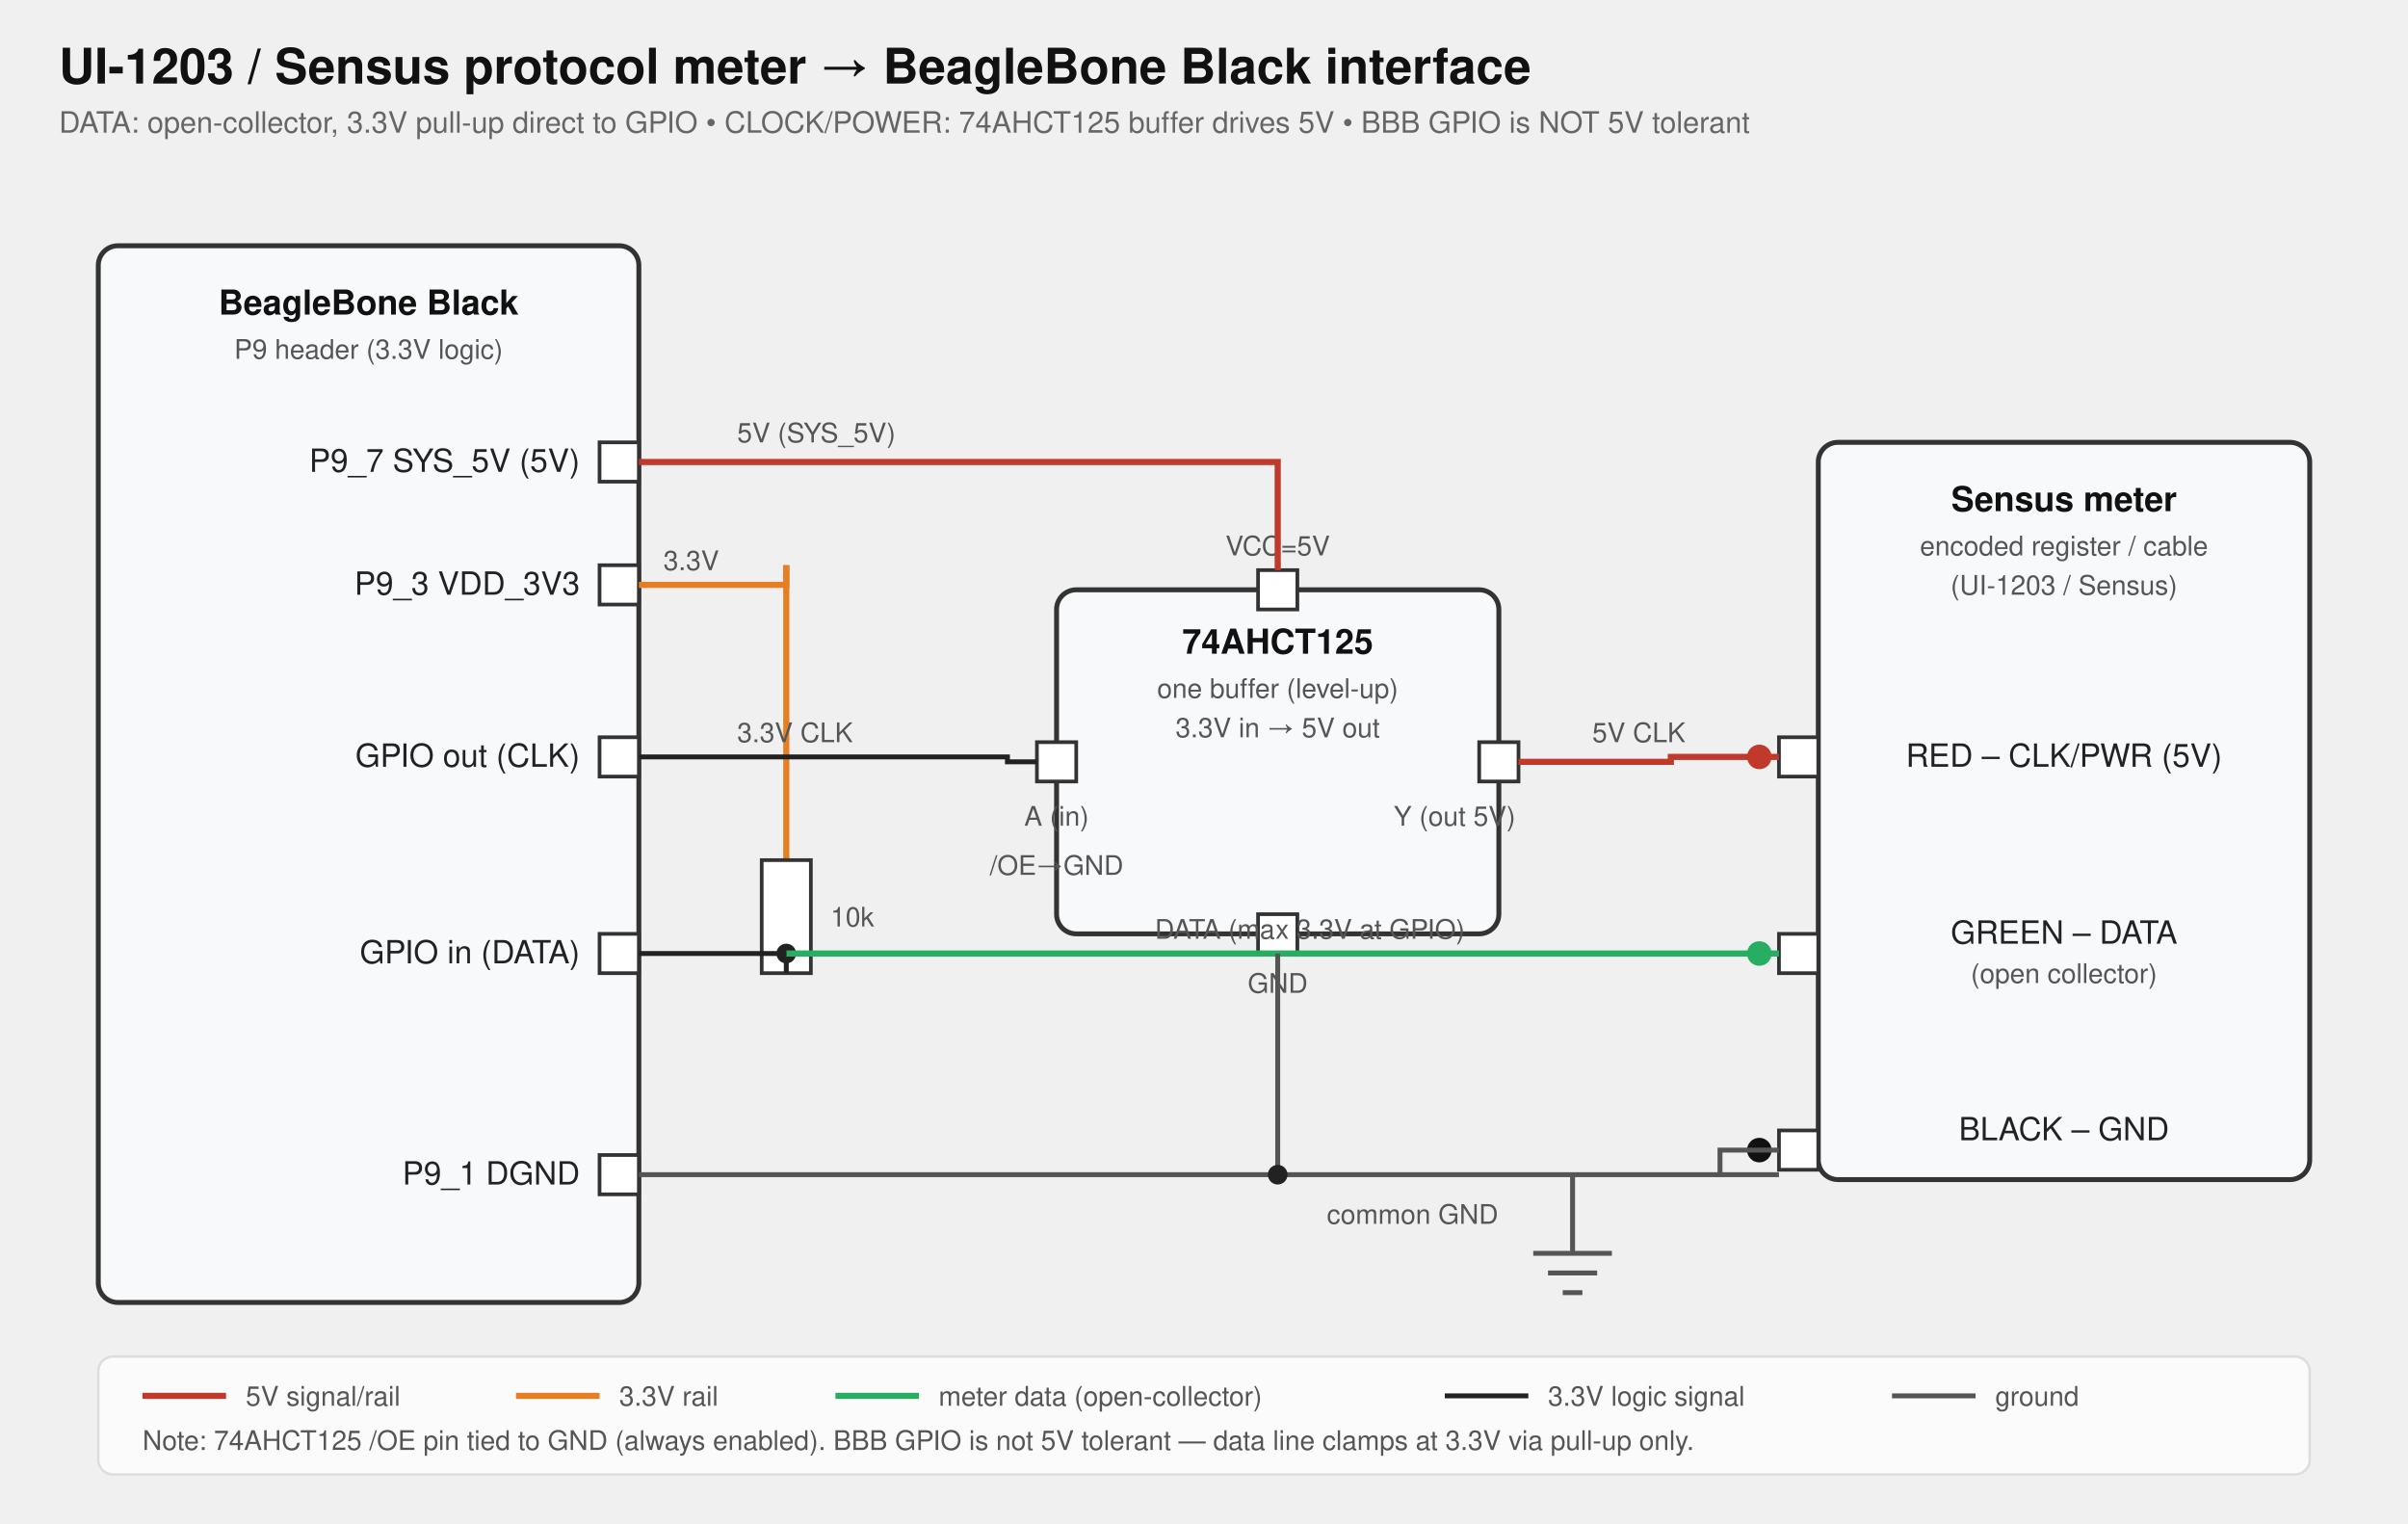
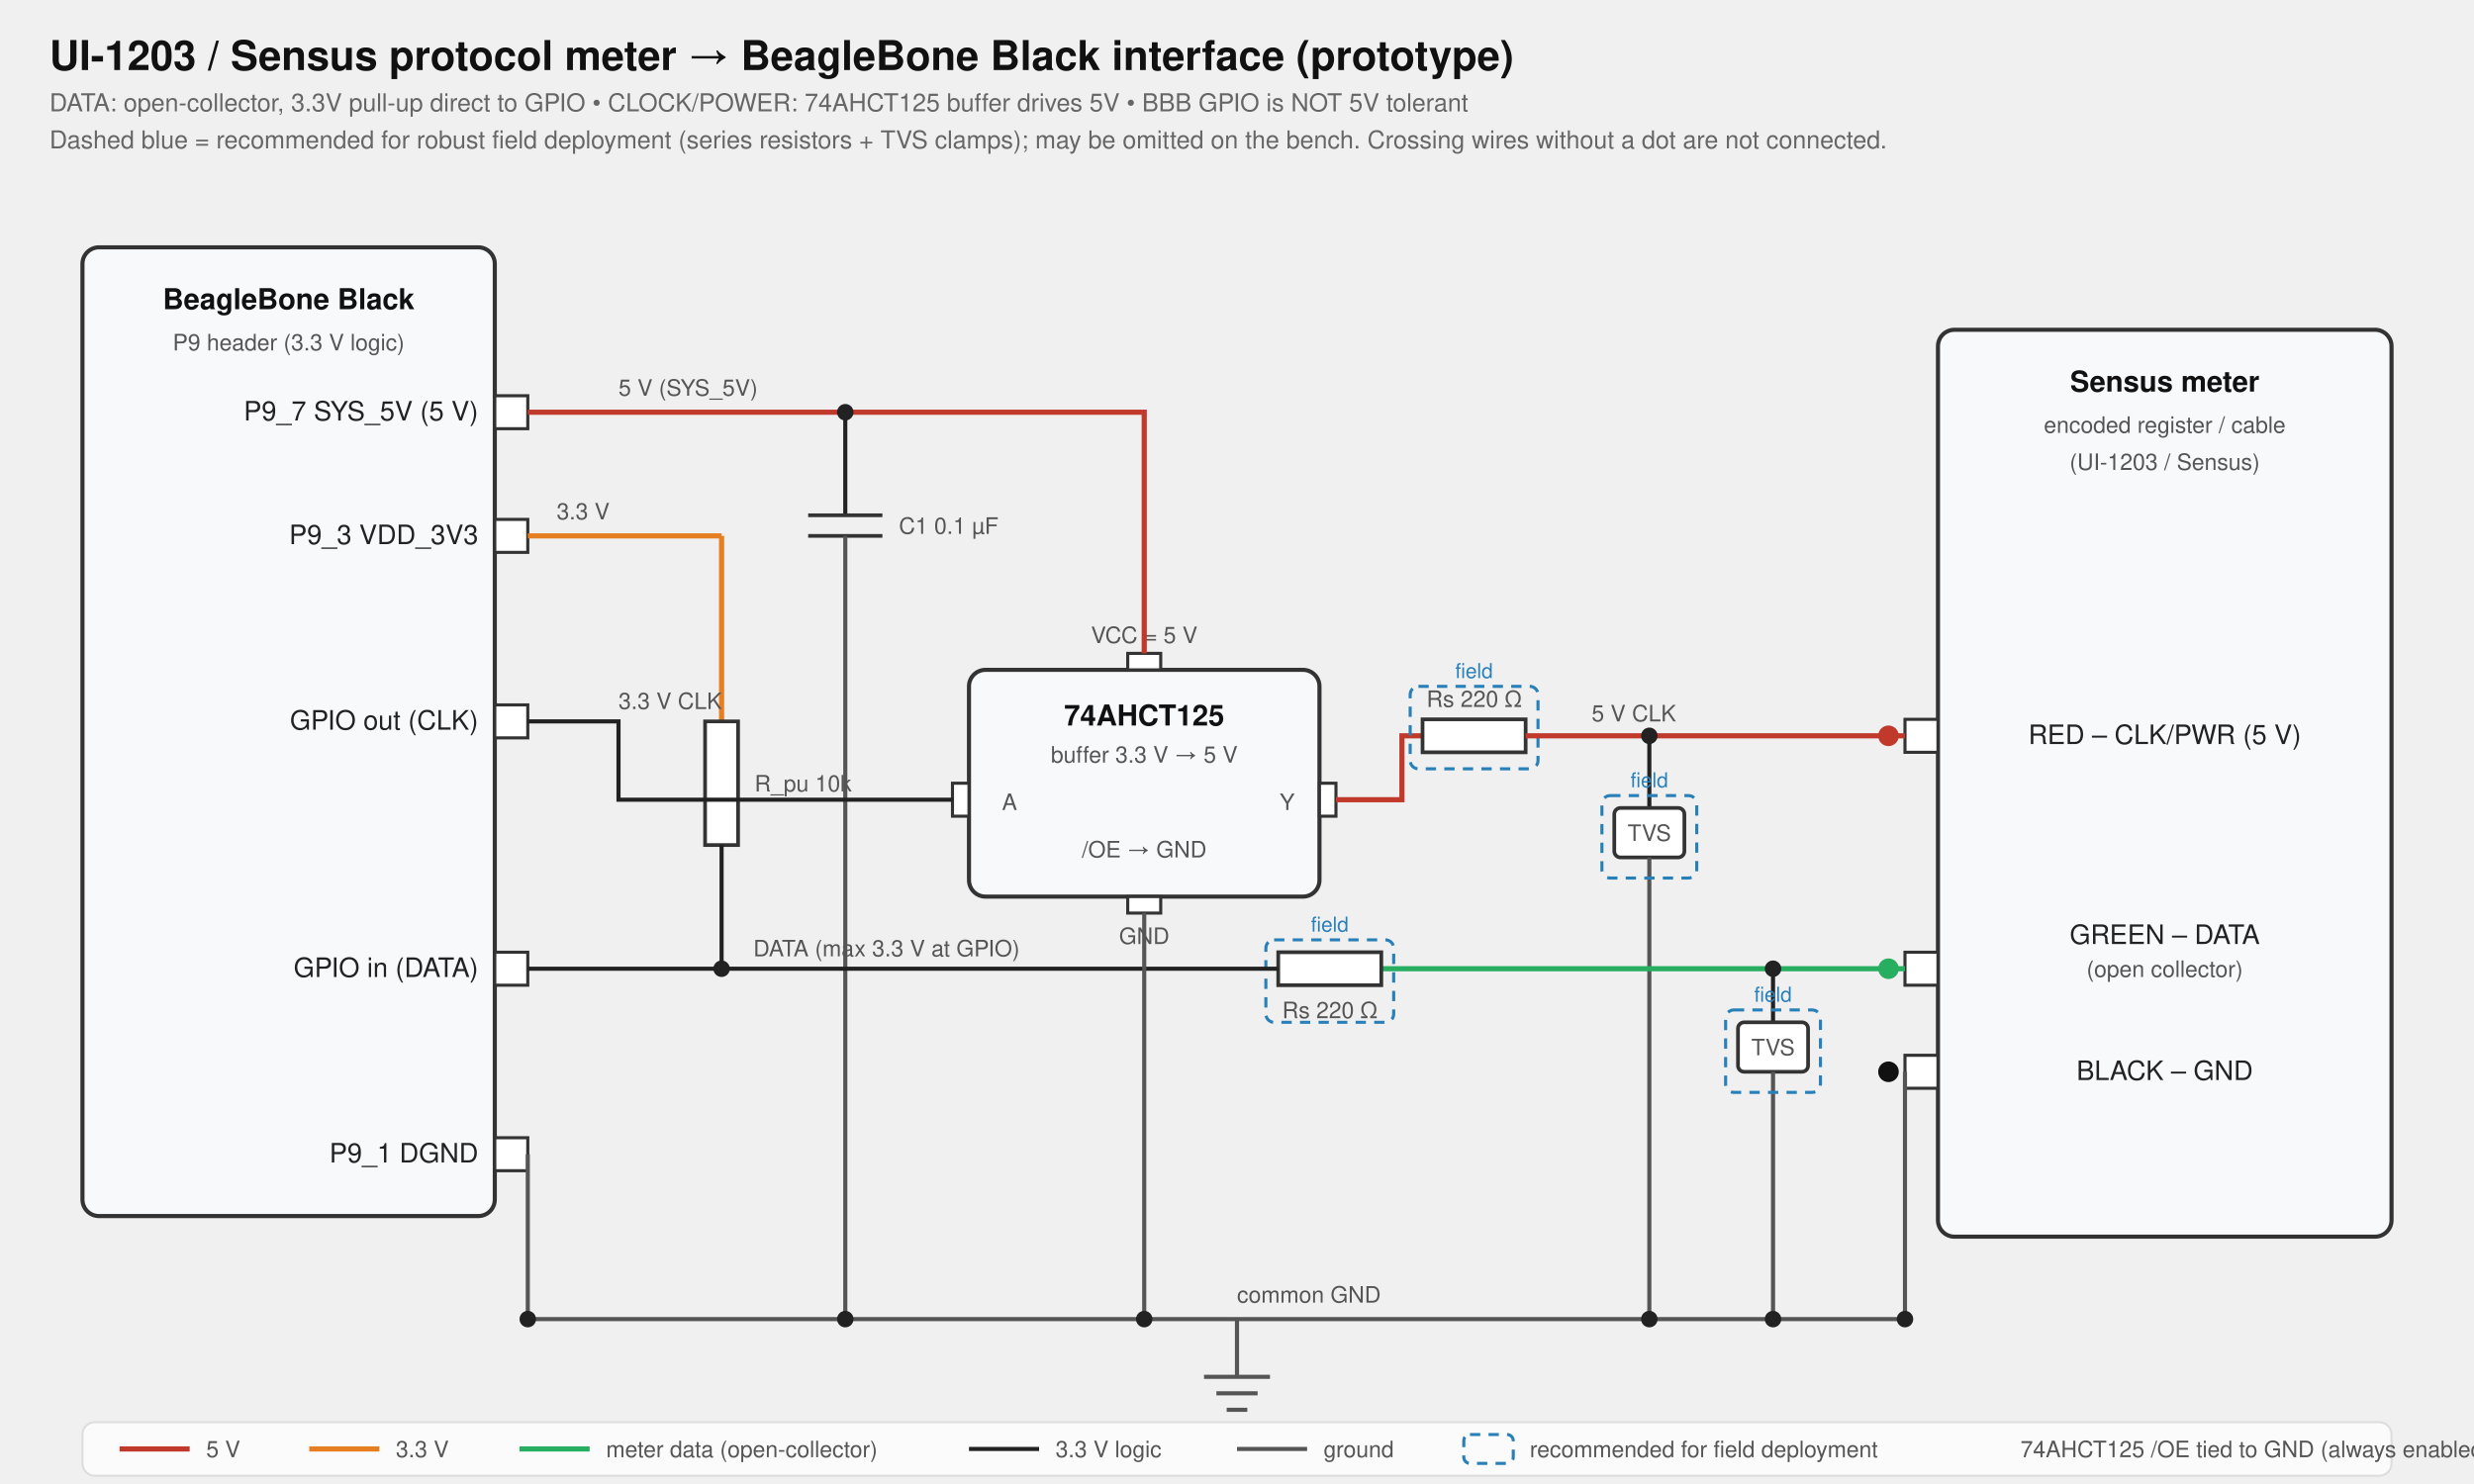
- <svg xmlns="http://www.w3.org/2000/svg" width="980" height="620" viewBox="0 0 980 620" font-family="Helvetica, Arial, sans-serif">
+ <svg xmlns="http://www.w3.org/2000/svg" width="1200" height="720" viewBox="0 0 1200 720" font-family="Helvetica, Arial, sans-serif">
  <style>
    .wire   { stroke:#222; stroke-width:2; fill:none; }
    .wire5  { stroke:#c0392b; stroke-width:2.5; fill:none; }
    .wire3  { stroke:#e67e22; stroke-width:2.5; fill:none; }
    .wireg  { stroke:#27ae60; stroke-width:2.5; fill:none; }
    .gnd    { stroke:#555; stroke-width:2; fill:none; }
    .box    { fill:#f7f9fb; stroke:#333; stroke-width:2; }
    .pin    { fill:#fff; stroke:#333; stroke-width:1.5; }
+     .comp   { fill:#fff; stroke:#333; stroke-width:1.8; }
+     .field  { fill:none; stroke:#2980b9; stroke-width:1.5; stroke-dasharray:5 4; }
    .lbl    { font-size:13px; fill:#222; }
    .lblb   { font-size:14px; fill:#111; font-weight:bold; }
    .small  { font-size:11px; fill:#555; }
+     .fieldt { font-size:10px; fill:#2980b9; }
    .node   { fill:#222; }
    .title  { font-size:20px; fill:#111; font-weight:bold; }
    .sub    { font-size:12px; fill:#666; }
  </style>
-   <text x="24" y="34" class="title">UI-1203 / Sensus protocol meter → BeagleBone Black interface</text>
+   <text x="24" y="34" class="title">UI-1203 / Sensus protocol meter → BeagleBone Black interface (prototype)</text>
  <text x="24" y="54" class="sub">DATA: open-collector, 3.3V pull-up direct to GPIO • CLOCK/POWER: 74AHCT125 buffer drives 5V • BBB GPIO is NOT 5V tolerant</text>
-   <rect x="40" y="100" width="220" height="430" rx="8" class="box" />
-   <text x="150" y="128" text-anchor="middle" class="lblb">BeagleBone Black</text>
-   <text x="150" y="146" text-anchor="middle" class="small">P9 header (3.3V logic)</text>
-   <rect x="244" y="180" width="16" height="16" class="pin" />
-   <text x="236" y="192" text-anchor="end" class="lbl">P9_7  SYS_5V (5V)</text>
-   <rect x="244" y="230" width="16" height="16" class="pin" />
-   <text x="236" y="242" text-anchor="end" class="lbl">P9_3  VDD_3V3</text>
-   <rect x="244" y="300" width="16" height="16" class="pin" />
-   <text x="236" y="312" text-anchor="end" class="lbl">GPIO out (CLK)</text>
-   <rect x="244" y="380" width="16" height="16" class="pin" />
-   <text x="236" y="392" text-anchor="end" class="lbl">GPIO in (DATA)</text>
-   <rect x="244" y="470" width="16" height="16" class="pin" />
-   <text x="236" y="482" text-anchor="end" class="lbl">P9_1  DGND</text>
-   <rect x="430" y="240" width="180" height="140" rx="8" class="box" />
-   <text x="520" y="266" text-anchor="middle" class="lblb">74AHCT125</text>
-   <text x="520" y="284" text-anchor="middle" class="small">one buffer (level-up)</text>
-   <text x="520" y="300" text-anchor="middle" class="small">3.3V in → 5V out</text>
-   <rect x="512" y="232" width="16" height="16" class="pin" />
-   <text x="520" y="226" text-anchor="middle" class="small">VCC=5V</text>
-   <rect x="512" y="372" width="16" height="16" class="pin" />
-   <text x="520" y="404" text-anchor="middle" class="small">GND</text>
-   <rect x="422" y="302" width="16" height="16" class="pin" />
-   <text x="430" y="336" text-anchor="middle" class="small">A (in)</text>
-   <text x="430" y="356" text-anchor="middle" class="small">/OE→GND</text>
-   <rect x="602" y="302" width="16" height="16" class="pin" />
-   <text x="592" y="336" text-anchor="middle" class="small">Y (out 5V)</text>
-   <line x1="320" y1="230" x2="320" y2="350" class="wire3" />
-   <rect x="310" y="350" width="20" height="46" fill="#fff" stroke="#333" stroke-width="1.5" />
-   <text x="338" y="377" class="small">10k</text>
-   <circle cx="320" cy="388" r="4" class="node" />
-   <line x1="320" y1="396" x2="320" y2="388" class="wire" />
-   <rect x="740" y="180" width="200" height="300" rx="8" class="box" />
-   <text x="840" y="208" text-anchor="middle" class="lblb">Sensus meter</text>
-   <text x="840" y="226" text-anchor="middle" class="small">encoded register / cable</text>
-   <text x="840" y="242" text-anchor="middle" class="small">(UI-1203 / Sensus)</text>
-   <rect x="724" y="300" width="16" height="16" class="pin" />
-   <circle cx="716" cy="308" r="5" fill="#c0392b" />
-   <text x="840" y="312" text-anchor="middle" class="lbl">RED – CLK/PWR (5V)</text>
-   <rect x="724" y="380" width="16" height="16" class="pin" />
-   <circle cx="716" cy="388" r="5" fill="#27ae60" />
-   <text x="840" y="384" text-anchor="middle" class="lbl">GREEN – DATA</text>
-   <text x="840" y="400" text-anchor="middle" class="small">(open collector)</text>
-   <rect x="724" y="460" width="16" height="16" class="pin" />
-   <circle cx="716" cy="468" r="5" fill="#111" />
-   <text x="840" y="464" text-anchor="middle" class="lbl">BLACK – GND</text>
-   <path class="wire5" d="M260 188 H 520 V 232" />
-   <text x="300" y="180" class="small" fill="#c0392b">5V (SYS_5V)</text>
-   <path class="wire3" d="M260 238 H 320 V 230" />
-   <text x="270" y="232" class="small" fill="#e67e22">3.3V</text>
-   <path class="wire" d="M260 308 H 410 V 310 H 422" />
-   <text x="300" y="302" class="small">3.3V CLK</text>
-   <path class="wire5" d="M618 310 H 680 V 308 H 724" />
-   <text x="648" y="302" class="small" fill="#c0392b">5V CLK</text>
-   <path class="wireg" d="M724 388 H 320" />
-   <path class="wire" d="M320 388 H 260" />
-   <text x="470" y="382" class="small" fill="#27ae60">DATA (max 3.3V at GPIO)</text>
-   <path class="gnd" d="M260 478 H 520 V 388" />
-   <path class="gnd" d="M520 478 H 724 M724 468 H 700 V 478" />
-   <circle cx="520" cy="478" r="4" class="node" />
-   <text x="540" y="498" class="small">common GND</text>
-   <line x1="640" y1="478" x2="640" y2="510" class="gnd" />
-   <line x1="624" y1="510" x2="656" y2="510" class="gnd" />
-   <line x1="630" y1="518" x2="650" y2="518" class="gnd" />
-   <line x1="636" y1="526" x2="644" y2="526" class="gnd" />
-   <rect x="40" y="552" width="900" height="48" rx="6" fill="#fbfbfb" stroke="#ddd" />
-   <line x1="58" y1="568" x2="92" y2="568" class="wire5" />
-   <text x="100" y="572" class="small">5V signal/rail</text>
-   <line x1="210" y1="568" x2="244" y2="568" class="wire3" />
-   <text x="252" y="572" class="small">3.3V rail</text>
-   <line x1="340" y1="568" x2="374" y2="568" class="wireg" />
-   <text x="382" y="572" class="small">meter data (open-collector)</text>
-   <line x1="588" y1="568" x2="622" y2="568" class="wire" />
-   <text x="630" y="572" class="small">3.3V logic signal</text>
-   <line x1="770" y1="568" x2="804" y2="568" class="gnd" />
-   <text x="812" y="572" class="small">ground</text>
-   <text x="58" y="590" class="small">Note: 74AHCT125 /OE pin tied to GND (always enabled). BBB GPIO is not 5V tolerant — data line clamps at 3.3V via pull-up only.</text>
+   <text x="24" y="72" class="sub">Dashed blue = recommended for robust field deployment (series resistors + TVS clamps); may be omitted on the bench. Crossing wires without a dot are not connected.</text>
+   <rect x="40" y="120" width="200" height="470" rx="8" class="box" />
+   <text x="140" y="150" text-anchor="middle" class="lblb">BeagleBone Black</text>
+   <text x="140" y="170" text-anchor="middle" class="small">P9 header (3.3 V logic)</text>
+   <rect x="240" y="192" width="16" height="16" class="pin" />
+   <text x="232" y="204" text-anchor="end" class="lbl">P9_7  SYS_5V (5 V)</text>
+   <rect x="240" y="252" width="16" height="16" class="pin" />
+   <text x="232" y="264" text-anchor="end" class="lbl">P9_3  VDD_3V3</text>
+   <rect x="240" y="342" width="16" height="16" class="pin" />
+   <text x="232" y="354" text-anchor="end" class="lbl">GPIO out (CLK)</text>
+   <rect x="240" y="462" width="16" height="16" class="pin" />
+   <text x="232" y="474" text-anchor="end" class="lbl">GPIO in (DATA)</text>
+   <rect x="240" y="552" width="16" height="16" class="pin" />
+   <text x="232" y="564" text-anchor="end" class="lbl">P9_1  DGND</text>
+   <rect x="470" y="325" width="170" height="110" rx="8" class="box" />
+   <text x="555" y="352" text-anchor="middle" class="lblb">74AHCT125</text>
+   <text x="555" y="370" text-anchor="middle" class="small">buffer 3.3 V → 5 V</text>
+   <text x="555" y="416" text-anchor="middle" class="small">/OE → GND</text>
+   <rect x="547" y="317" width="16" height="8" class="pin" />
+   <text x="555" y="312" text-anchor="middle" class="small">VCC = 5 V</text>
+   <rect x="547" y="435" width="16" height="8" class="pin" />
+   <text x="555" y="458" text-anchor="middle" class="small">GND</text>
+   <rect x="462" y="380" width="8" height="16" class="pin" />
+   <text x="486" y="393" class="small">A</text>
+   <rect x="640" y="380" width="8" height="16" class="pin" />
+   <text x="628" y="393" text-anchor="end" class="small">Y</text>
+   <rect x="940" y="160" width="220" height="440" rx="8" class="box" />
+   <text x="1050" y="190" text-anchor="middle" class="lblb">Sensus meter</text>
+   <text x="1050" y="210" text-anchor="middle" class="small">encoded register / cable</text>
+   <text x="1050" y="228" text-anchor="middle" class="small">(UI-1203 / Sensus)</text>
+   <rect x="924" y="349" width="16" height="16" class="pin" />
+   <circle cx="916" cy="357" r="5" fill="#c0392b" />
+   <text x="1050" y="361" text-anchor="middle" class="lbl">RED – CLK/PWR (5 V)</text>
+   <rect x="924" y="462" width="16" height="16" class="pin" />
+   <circle cx="916" cy="470" r="5" fill="#27ae60" />
+   <text x="1050" y="458" text-anchor="middle" class="lbl">GREEN – DATA</text>
+   <text x="1050" y="474" text-anchor="middle" class="small">(open collector)</text>
+   <rect x="924" y="512" width="16" height="16" class="pin" />
+   <circle cx="916" cy="520" r="5" fill="#111" />
+   <text x="1050" y="524" text-anchor="middle" class="lbl">BLACK – GND</text>
+   <path class="wire5" d="M256 200 H 555 V 317" />
+   <text x="300" y="192" class="small" fill="#c0392b">5 V (SYS_5V)</text>
+   <circle cx="410" cy="200" r="4" class="node" />
+   <path class="wire" d="M410 200 V 250" />
+   <line x1="392" y1="250" x2="428" y2="250" class="comp" />
+   <line x1="392" y1="260" x2="428" y2="260" class="comp" />
+   <path class="gnd" d="M410 260 V 640" />
+   <text x="436" y="259" class="small">C1 0.1 µF</text>
+   <path class="wire3" d="M256 260 H 350" />
+   <text x="270" y="252" class="small" fill="#e67e22">3.3 V</text>
+   <path class="wire3" d="M350 260 V 350" />
+   <rect x="342" y="350" width="16" height="60" class="comp" />
+   <text x="366" y="384" class="small">R_pu 10k</text>
+   <path class="wire" d="M350 410 V 470" />
+   <circle cx="350" cy="470" r="4" class="node" />
+   <path class="wire" d="M256 350 H 300 V 388 H 462" />
+   <text x="300" y="344" class="small">3.3 V CLK</text>
+   <path class="wire5" d="M648 388 H 680 V 357 H 690" />
+   <rect x="690" y="349" width="50" height="16" class="comp" />
+   <text x="715" y="343" text-anchor="middle" class="small">Rs 220 Ω</text>
+   <rect x="684" y="333" width="62" height="40" rx="4" class="field" />
+   <text x="715" y="329" text-anchor="middle" class="fieldt">field</text>
+   <path class="wire5" d="M740 357 H 924" />
+   <text x="772" y="350" class="small" fill="#c0392b">5 V CLK</text>
+   <circle cx="800" cy="357" r="4" class="node" />
+   <path class="wire" d="M800 357 V 392" />
+   <rect x="783" y="392" width="34" height="24" rx="3" class="comp" />
+   <text x="800" y="408" text-anchor="middle" class="small">TVS</text>
+   <path class="gnd" d="M800 416 V 640" />
+   <rect x="777" y="386" width="46" height="40" rx="4" class="field" />
+   <text x="800" y="382" text-anchor="middle" class="fieldt">field</text>
+   <path class="wireg" d="M924 470 H 670" />
+   <rect x="620" y="462" width="50" height="16" class="comp" />
+   <text x="645" y="494" text-anchor="middle" class="small">Rs 220 Ω</text>
+   <rect x="614" y="456" width="62" height="40" rx="4" class="field" />
+   <text x="645" y="452" text-anchor="middle" class="fieldt">field</text>
+   <path class="wire" d="M620 470 H 350" />
+   <path class="wire" d="M350 470 H 256" />
+   <text x="430" y="464" text-anchor="middle" class="small" fill="#27ae60">DATA (max 3.3 V at GPIO)</text>
+   <circle cx="860" cy="470" r="4" class="node" />
+   <path class="wire" d="M860 470 V 496" />
+   <rect x="843" y="496" width="34" height="24" rx="3" class="comp" />
+   <text x="860" y="512" text-anchor="middle" class="small">TVS</text>
+   <path class="gnd" d="M860 520 V 640" />
+   <rect x="837" y="490" width="46" height="40" rx="4" class="field" />
+   <text x="860" y="486" text-anchor="middle" class="fieldt">field</text>
+   <path class="gnd" d="M256 640 H 924" />
+   <path class="gnd" d="M256 560 V 640" />
+   <path class="gnd" d="M555 443 V 640" />
+   <path class="gnd" d="M924 520 V 640" />
+   <circle cx="256" cy="640" r="4" class="node" />
+   <circle cx="410" cy="640" r="4" class="node" />
+   <circle cx="555" cy="640" r="4" class="node" />
+   <circle cx="800" cy="640" r="4" class="node" />
+   <circle cx="860" cy="640" r="4" class="node" />
+   <circle cx="924" cy="640" r="4" class="node" />
+   <text x="600" y="632" class="small">common GND</text>
+   <line x1="600" y1="640" x2="600" y2="668" class="gnd" />
+   <line x1="584" y1="668" x2="616" y2="668" class="gnd" />
+   <line x1="590" y1="676" x2="610" y2="676" class="gnd" />
+   <line x1="595" y1="684" x2="605" y2="684" class="gnd" />
+   <rect x="40" y="690" width="1120" height="26" rx="6" fill="#fbfbfb" stroke="#ddd" />
+   <line x1="58" y1="703" x2="92" y2="703" class="wire5" />
+   <text x="100" y="707" class="small">5 V</text>
+   <line x1="150" y1="703" x2="184" y2="703" class="wire3" />
+   <text x="192" y="707" class="small">3.3 V</text>
+   <line x1="252" y1="703" x2="286" y2="703" class="wireg" />
+   <text x="294" y="707" class="small">meter data (open-collector)</text>
+   <line x1="470" y1="703" x2="504" y2="703" class="wire" />
+   <text x="512" y="707" class="small">3.3 V logic</text>
+   <line x1="600" y1="703" x2="634" y2="703" class="gnd" />
+   <text x="642" y="707" class="small">ground</text>
+   <rect x="710" y="696" width="24" height="14" rx="3" class="field" />
+   <text x="742" y="707" class="small">recommended for field deployment</text>
+   <text x="980" y="707" class="small">74AHCT125 /OE tied to GND (always enabled)</text>
</svg>
